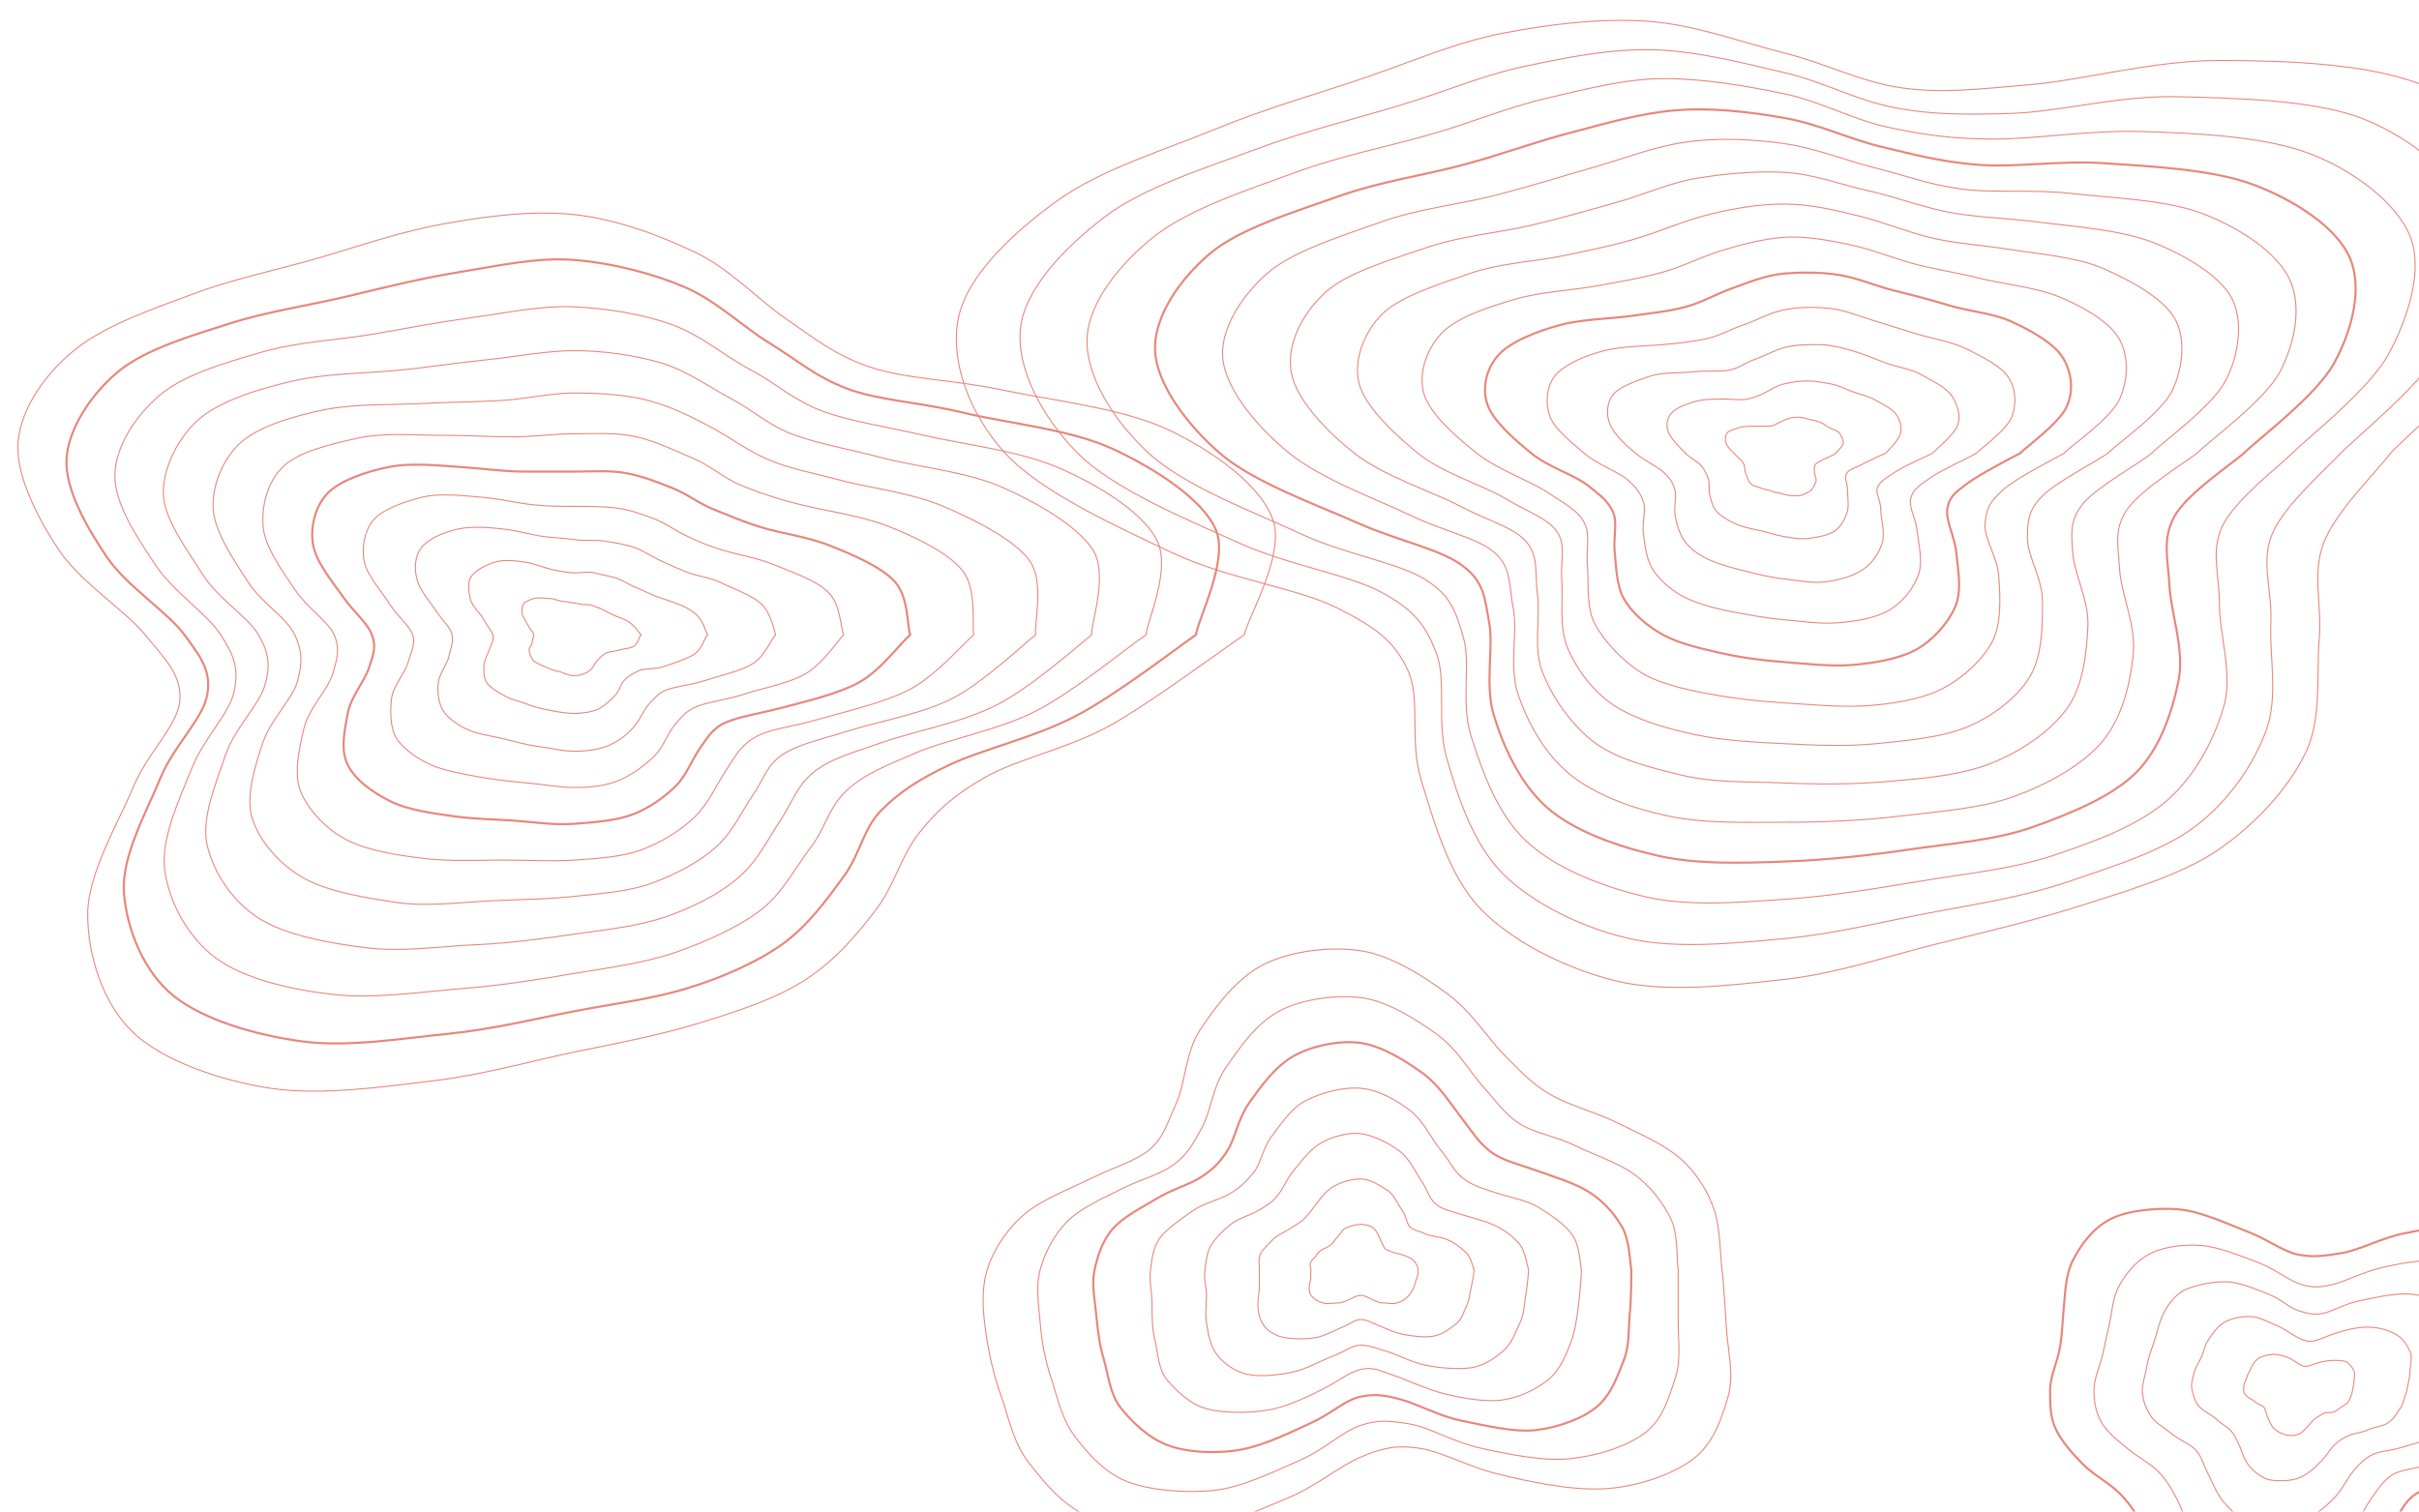
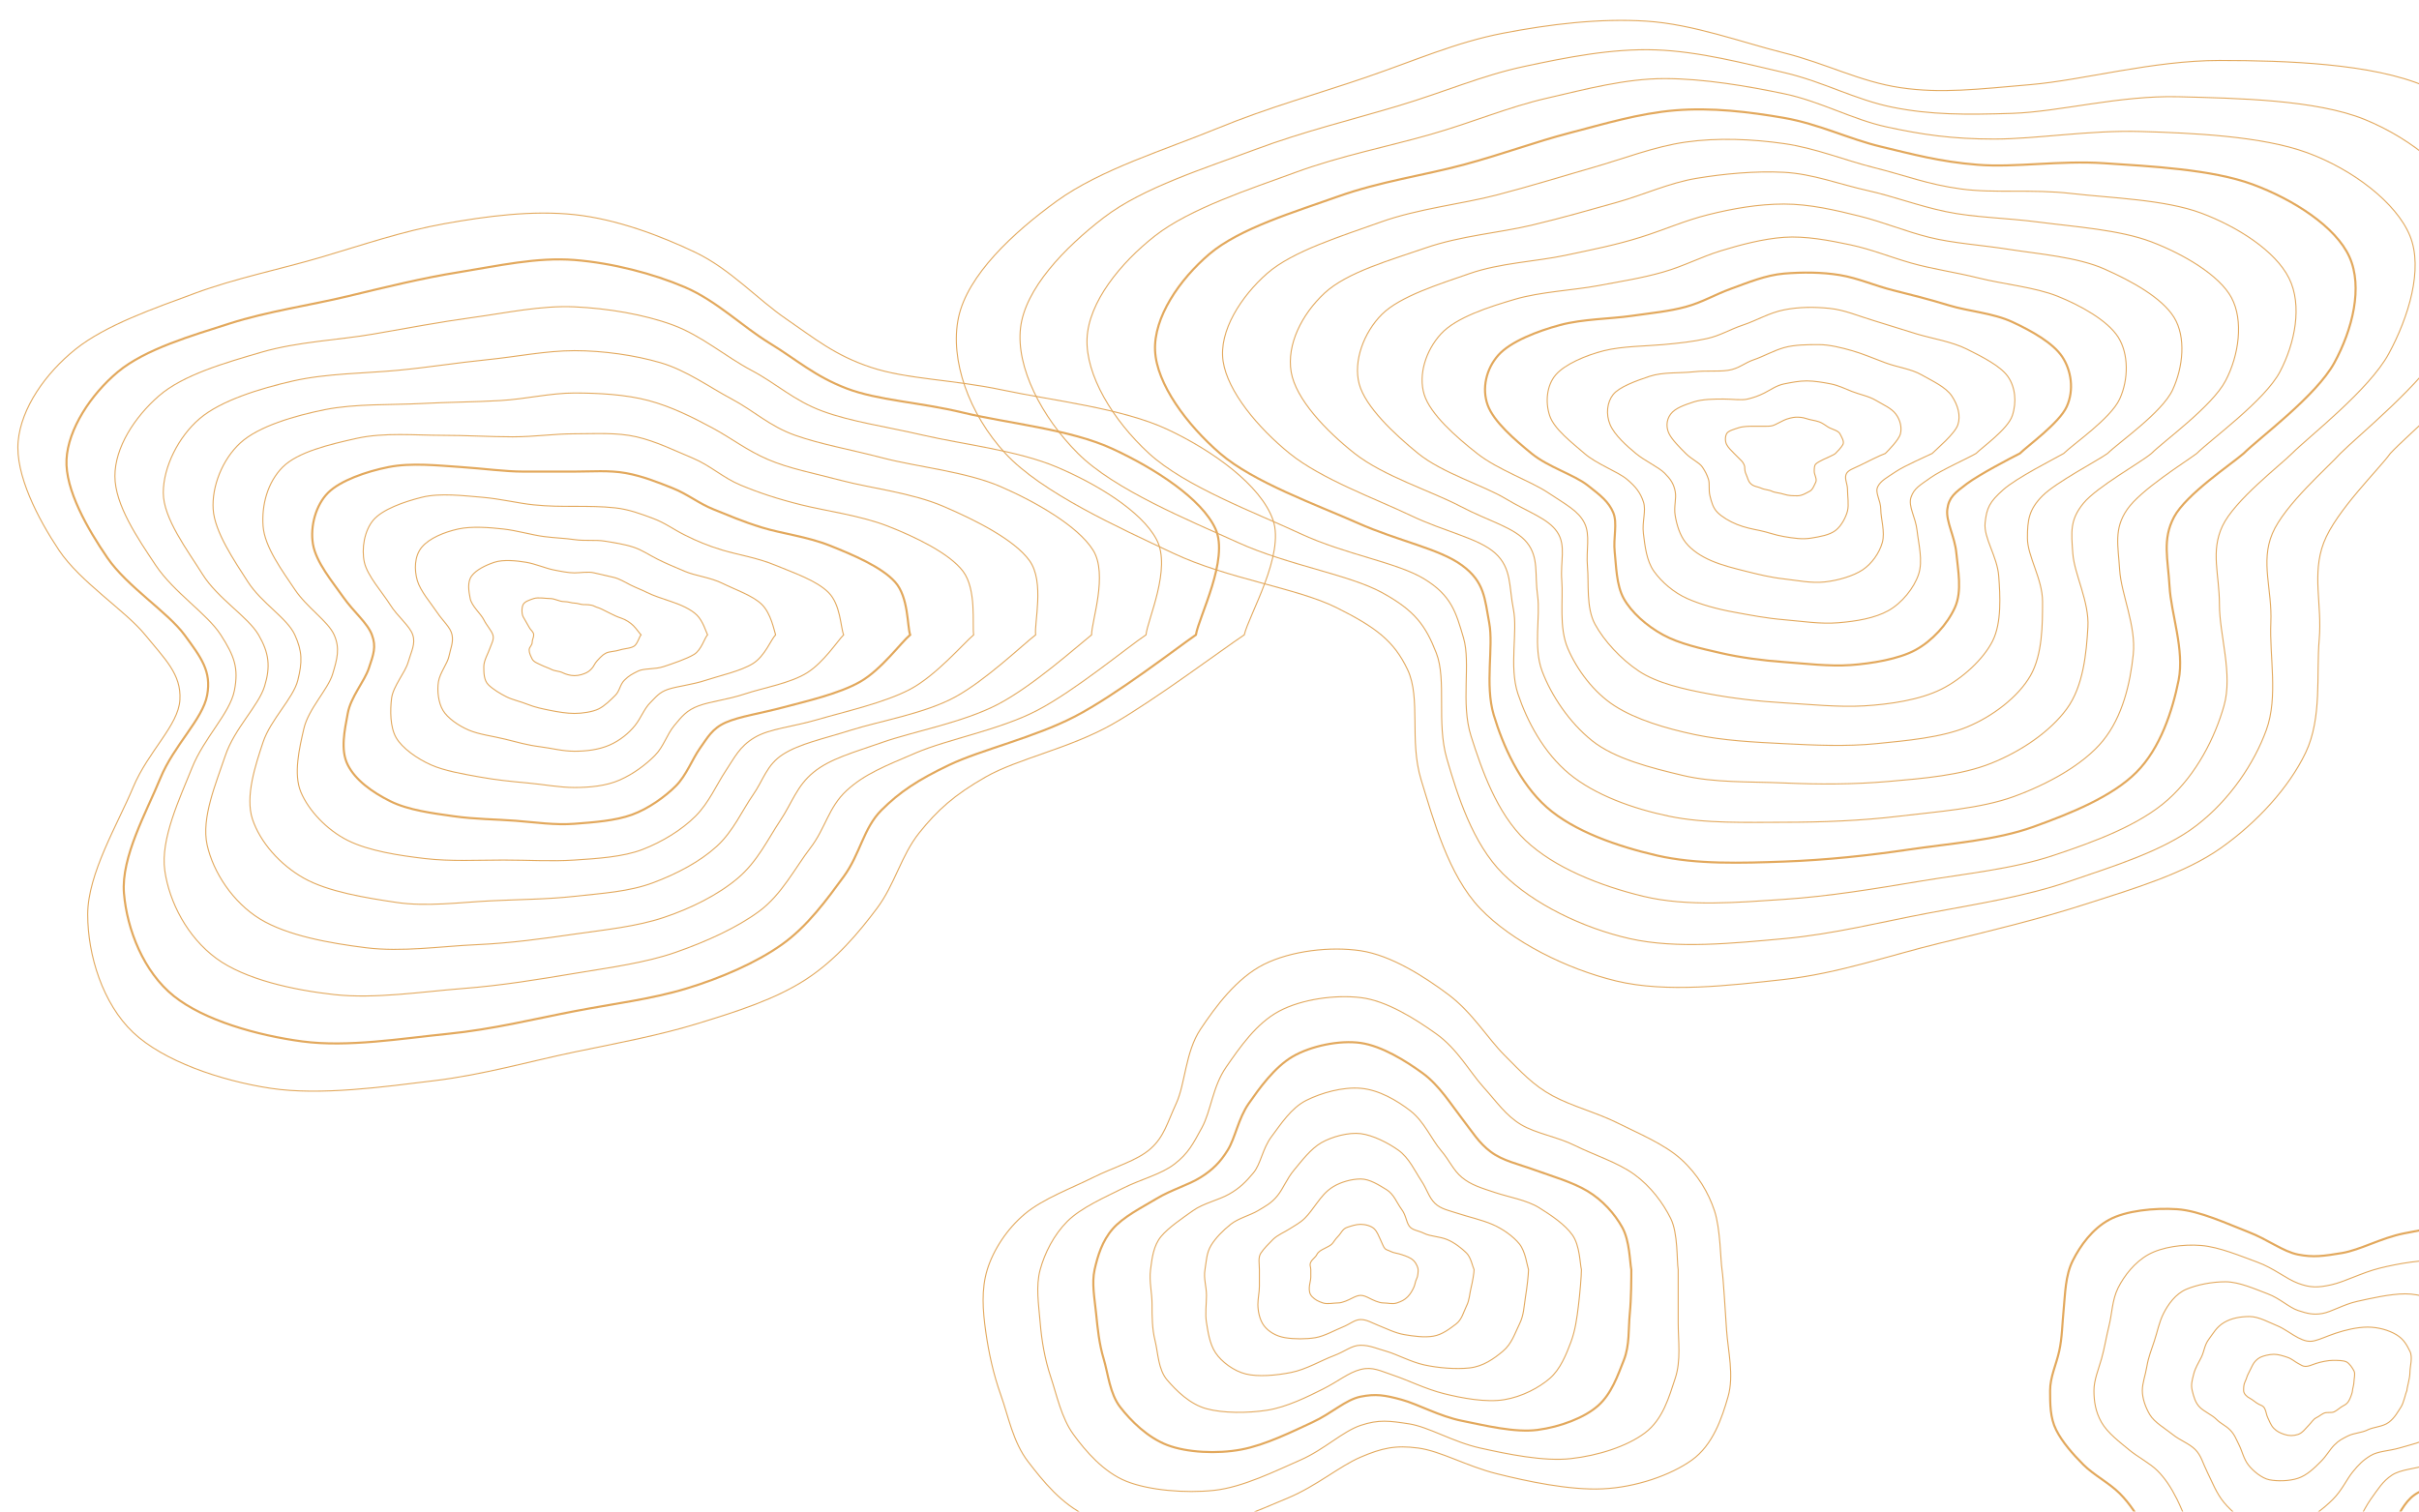
<svg xmlns="http://www.w3.org/2000/svg" viewBox="0 0 1600 1000" preserveAspectRatio="xMidYMid slice">
-   <g fill="none" stroke="#E8867B" stroke-width=".7">
+   <g fill="none" stroke="#E2A85C" stroke-width=".7">
    <path vector-effect="non-scaling-stroke" d="M424 420C423 421 422 425 420 427C418 429 413 429 410 430C407 431 403 431 401 432C399 433 398 434 397 435C396 436 394 438 393 440C392 442 390 444 388 445C386 446 383 447 380 447C377 447 374 446 372 445C370 444 367 444 365 443C363 442 360 441 358 440C356 439 353 438 352 436C351 434 350 432 350 430C350 428 352 427 352 425C352 423 353 422 353 420C353 418 351 417 350 415C349 413 347 410 346 408C345 406 345 402 346 400C347 398 350 397 353 396C356 395 361 396 364 396C367 396 370 398 373 398C376 398 378 399 380 399C382 399 384 400 386 400C388 400 391 400 393 401C395 402 396 402 398 403C400 404 402 405 404 406C406 407 408 408 411 409C414 410 417 412 419 414C421 416 423 419 424 420Z" />
    <path vector-effect="non-scaling-stroke" d="M468 420C466 422 464 430 459 433C454 436 445 439 439 441C433 443 426 442 422 444C418 446 416 447 413 450C410 453 410 457 407 460C404 463 400 467 396 469C392 471 385 472 380 472C375 472 369 471 364 470C359 469 354 468 349 466C344 464 339 463 335 461C331 459 326 456 323 453C320 450 320 445 320 441C320 437 323 432 324 429C325 426 327 423 326 420C325 417 322 414 320 410C318 406 312 401 311 396C310 391 309 385 312 381C315 377 321 374 327 372C333 370 342 371 348 372C354 373 361 376 366 377C371 378 376 379 380 379C384 379 389 378 393 379C397 380 402 381 406 382C410 383 413 385 417 387C421 389 424 390 428 392C432 394 438 396 444 398C450 400 457 403 461 407C465 411 467 418 468 420Z" />
    <path vector-effect="non-scaling-stroke" d="M513 420C510 423 506 434 498 439C490 444 476 447 467 450C458 453 448 454 442 456C436 458 434 461 430 465C426 469 424 475 420 480C416 485 410 490 403 493C396 496 388 497 380 497C372 497 365 495 357 494C349 493 342 491 334 489C326 487 317 486 310 483C303 480 296 475 293 470C290 465 289 457 290 451C291 445 296 439 297 434C298 429 300 425 299 420C298 415 293 411 289 405C285 399 278 391 276 384C274 377 274 368 279 362C284 356 294 352 303 350C312 348 324 349 333 350C342 351 352 354 360 355C368 356 373 356 380 357C387 358 394 357 400 358C406 359 413 360 419 362C425 364 429 367 435 370C441 373 446 375 453 378C460 381 470 382 478 386C486 390 498 394 504 400C510 406 512 417 513 420Z" />
    <path vector-effect="non-scaling-stroke" d="M558 420C554 424 545 438 534 445C523 452 505 455 493 459C481 463 470 464 462 467C454 470 451 474 446 480C441 486 439 494 433 500C427 506 419 512 410 516C401 520 390 521 380 521C370 521 360 519 349 518C338 517 328 516 317 514C306 512 294 510 285 506C276 502 266 495 262 488C258 481 258 470 259 462C260 454 268 445 270 438C272 431 275 426 273 420C271 414 263 408 258 400C253 392 243 381 241 372C239 363 241 351 247 344C253 337 267 332 279 329C291 326 307 328 319 329C331 330 343 333 353 334C363 335 371 335 380 335C389 335 398 335 407 336C416 337 424 340 432 343C440 346 445 350 453 354C461 358 468 361 478 364C488 367 501 369 513 374C525 379 540 384 548 392C556 400 556 415 558 420Z" />
    <path vector-effect="non-scaling-stroke" d="M602 420C596 425 583 443 569 451C555 459 533 464 518 468C503 472 489 474 480 478C471 482 468 488 463 495C458 502 454 513 447 520C440 527 429 535 418 539C407 543 393 544 380 545C367 546 354 544 341 543C328 542 314 542 300 540C286 538 270 536 258 530C246 524 235 516 230 506C225 496 228 483 230 472C232 461 241 451 244 442C247 433 249 428 246 420C243 412 234 405 227 395C220 385 209 372 207 360C205 348 209 334 217 326C225 318 242 312 257 309C272 306 290 308 305 309C320 310 334 312 346 312C358 312 369 312 380 312C391 312 403 311 414 313C425 315 435 319 445 323C455 327 462 333 472 337C482 341 491 345 504 349C517 353 534 355 549 361C564 367 583 375 592 385C601 395 600 414 602 420Z" stroke-width="1.4" />
    <path vector-effect="non-scaling-stroke" d="M644 420C637 426 619 447 602 456C585 465 558 471 541 476C524 481 509 482 499 488C489 494 486 501 480 510C474 519 469 531 460 540C451 549 438 557 425 562C412 567 395 568 380 569C365 570 350 569 333 569C316 569 298 570 281 568C264 566 244 563 230 556C216 549 204 536 199 524C194 512 198 495 201 482C204 469 217 456 220 446C223 436 225 429 221 420C217 411 203 402 195 390C187 378 175 362 174 348C173 334 177 319 187 309C197 299 218 294 236 290C254 286 275 288 292 288C309 288 324 289 339 289C354 289 366 287 380 287C394 287 408 286 421 289C434 292 446 298 458 303C470 308 478 316 490 321C502 326 514 330 530 334C546 338 569 341 587 348C605 355 628 366 637 378C646 390 643 413 644 420Z" />
    <path vector-effect="non-scaling-stroke" d="M685 420C676 427 652 450 632 461C612 472 582 477 563 483C544 489 529 492 518 499C507 506 505 516 498 526C491 536 485 550 474 560C463 570 448 578 432 584C416 590 398 591 380 593C362 595 344 595 324 596C304 597 282 600 262 597C242 594 217 590 201 581C185 572 172 557 167 542C162 527 169 506 174 491C179 476 194 462 197 450C200 438 200 431 195 420C190 409 173 399 164 385C155 371 142 352 141 337C140 322 147 304 159 293C171 282 195 275 215 271C235 267 259 268 278 267C297 266 314 266 331 265C348 264 364 260 380 260C396 260 414 261 429 265C444 269 458 276 471 283C484 290 494 298 508 304C522 310 538 313 557 318C576 323 603 326 624 335C645 344 671 357 681 371C691 385 684 412 685 420Z" />
    <path vector-effect="non-scaling-stroke" d="M722 420C712 428 683 454 660 466C637 478 604 484 584 491C564 498 549 502 538 511C527 520 524 531 516 543C508 555 501 570 488 581C475 592 457 601 439 607C421 613 401 615 380 618C359 621 338 624 315 625C292 626 266 630 242 627C218 624 190 619 172 608C154 597 141 577 137 559C133 541 143 518 149 500C155 482 171 467 175 454C179 441 178 432 171 420C164 408 144 396 134 380C124 364 108 343 108 326C108 309 118 289 132 277C146 265 172 257 194 252C216 247 242 247 263 245C284 243 302 240 322 238C342 236 361 232 380 232C399 232 420 235 437 240C454 245 469 256 484 264C499 272 509 282 526 288C543 294 561 297 584 303C607 309 639 312 662 322C685 332 713 348 723 364C733 380 722 411 722 420Z" />
    <path vector-effect="non-scaling-stroke" d="M758 420C746 428 711 457 686 470C661 483 627 489 606 498C585 507 572 512 560 523C548 534 546 548 536 561C526 574 517 592 502 603C487 614 467 623 447 630C427 637 404 640 380 644C356 648 332 652 306 654C280 656 248 661 221 658C194 655 162 648 143 634C124 620 112 597 109 576C106 555 119 528 127 508C135 488 152 472 155 457C158 442 155 434 146 420C137 406 115 392 103 374C91 356 76 334 76 315C76 296 89 276 105 262C121 248 149 240 173 233C197 226 224 225 247 221C270 217 291 213 313 210C335 207 358 202 380 203C402 204 426 208 445 215C464 222 480 236 497 245C514 254 525 265 544 272C563 279 585 282 611 288C637 294 673 298 699 309C725 320 755 338 765 357C775 376 759 410 758 420Z" />
    <path vector-effect="non-scaling-stroke" d="M791 420C778 429 738 460 711 474C684 488 649 496 628 506C607 516 595 524 583 536C571 548 569 565 558 580C547 595 534 613 517 625C500 637 477 647 454 654C431 661 406 664 380 669C354 674 326 681 296 684C266 687 230 693 200 689C170 685 135 675 115 659C95 643 84 615 82 591C80 567 97 537 106 515C115 493 134 476 137 460C140 444 133 435 122 420C111 405 84 388 71 369C58 350 43 324 44 304C45 284 60 261 78 246C96 231 127 222 152 214C177 206 205 202 230 196C255 190 279 184 304 180C329 176 355 170 380 172C405 174 432 181 453 190C474 199 491 216 509 227C527 238 539 249 560 257C581 265 608 266 637 273C666 280 708 284 736 297C764 310 795 330 804 350C813 370 793 408 791 420Z" stroke-width="1.4" />
    <path vector-effect="non-scaling-stroke" d="M823 420C808 430 764 463 736 479C708 495 673 502 652 514C631 526 620 536 608 551C596 566 592 585 580 601C568 617 553 635 533 648C513 661 488 669 462 677C436 685 409 690 380 696C351 702 320 711 287 715C254 719 212 725 179 720C146 715 108 702 88 683C68 664 58 632 58 605C58 578 78 545 88 521C98 497 118 480 119 463C120 446 109 436 96 420C83 404 53 385 39 364C25 343 10 314 12 292C14 270 30 247 50 231C70 215 102 204 129 194C156 184 186 178 213 170C240 162 266 153 294 148C322 143 352 139 380 142C408 145 437 156 460 167C483 178 501 198 520 211C539 224 552 235 576 243C600 251 630 251 663 258C696 265 742 270 772 284C802 298 834 321 842 344C850 367 826 407 823 420Z" />
    <path vector-effect="non-scaling-stroke" d="M1214 300C1213 301 1208 303 1206 304C1204 305 1202 306 1201 307C1200 308 1200 310 1200 312C1200 314 1202 317 1201 319C1200 321 1199 324 1197 325C1195 326 1192 328 1189 328C1186 328 1183 328 1180 327C1177 326 1174 326 1172 325C1170 324 1167 324 1165 323C1163 322 1160 322 1158 320C1156 318 1156 316 1155 314C1154 312 1154 310 1154 309C1154 308 1153 306 1152 305C1151 304 1149 302 1147 300C1145 298 1143 296 1142 294C1141 292 1141 289 1142 287C1143 285 1147 284 1150 283C1153 282 1157 282 1160 282C1163 282 1166 282 1168 282C1170 282 1172 282 1174 281C1176 280 1178 279 1180 278C1182 277 1186 276 1188 276C1190 276 1192 276 1195 277C1198 278 1200 278 1203 279C1206 280 1208 282 1210 283C1212 284 1216 285 1217 287C1218 289 1220 292 1219 294C1218 296 1215 299 1214 300Z" />
    <path vector-effect="non-scaling-stroke" d="M1247 300C1244 301 1234 306 1230 308C1226 310 1222 311 1221 314C1220 317 1222 320 1222 324C1222 328 1223 334 1222 338C1221 342 1218 348 1214 351C1210 354 1204 355 1198 356C1192 357 1186 356 1180 355C1174 354 1169 352 1164 351C1159 350 1154 349 1149 347C1144 345 1139 342 1136 339C1133 336 1132 332 1131 328C1130 324 1131 320 1130 317C1129 314 1128 312 1126 309C1124 306 1119 304 1115 300C1111 296 1106 291 1104 287C1102 283 1102 278 1105 274C1108 270 1114 268 1120 266C1126 264 1134 264 1140 264C1146 264 1152 265 1156 264C1160 263 1163 262 1167 260C1171 258 1175 255 1180 254C1185 253 1190 252 1195 252C1200 252 1206 253 1211 254C1216 255 1220 257 1225 259C1230 261 1236 262 1241 265C1246 268 1251 270 1254 274C1257 278 1258 283 1257 287C1256 291 1249 298 1247 300Z" />
    <path vector-effect="non-scaling-stroke" d="M1278 300C1274 302 1260 308 1254 312C1248 316 1244 318 1242 322C1240 326 1244 331 1244 337C1244 343 1247 352 1245 359C1243 366 1238 373 1232 377C1226 381 1216 384 1207 385C1198 386 1189 384 1180 383C1171 382 1163 380 1155 378C1147 376 1139 374 1132 371C1125 368 1119 364 1115 359C1111 354 1109 347 1108 341C1107 335 1109 330 1108 325C1107 320 1105 317 1101 313C1097 309 1088 305 1082 300C1076 295 1068 288 1065 281C1062 274 1063 266 1067 261C1071 256 1082 252 1091 249C1100 246 1111 247 1120 246C1129 245 1136 246 1143 245C1150 244 1154 240 1160 238C1166 236 1173 232 1180 230C1187 228 1196 228 1203 228C1210 228 1218 230 1225 232C1232 234 1239 237 1247 240C1255 243 1264 244 1271 248C1278 252 1287 256 1291 262C1295 268 1297 275 1295 281C1293 287 1281 297 1278 300Z" />
    <path vector-effect="non-scaling-stroke" d="M1307 300C1302 303 1284 311 1277 316C1270 321 1266 323 1264 329C1262 335 1267 342 1268 351C1269 360 1272 371 1269 380C1266 389 1258 399 1249 404C1240 409 1228 411 1216 412C1204 413 1192 411 1180 410C1168 409 1158 407 1147 405C1136 403 1125 400 1116 396C1107 392 1099 385 1094 378C1089 371 1088 361 1087 353C1086 345 1089 338 1087 332C1085 326 1082 322 1076 317C1070 312 1056 307 1048 300C1040 293 1028 284 1025 275C1022 266 1023 255 1029 248C1035 241 1049 235 1061 232C1073 229 1089 229 1100 228C1111 227 1120 226 1129 224C1138 222 1144 218 1153 215C1162 212 1170 207 1180 205C1190 203 1200 203 1210 204C1220 205 1229 209 1239 212C1249 215 1258 218 1268 221C1278 224 1291 226 1301 231C1311 236 1323 242 1328 249C1333 256 1334 266 1331 275C1328 284 1311 296 1307 300Z" />
    <path vector-effect="non-scaling-stroke" d="M1336 300C1330 303 1309 314 1301 320C1293 326 1289 329 1288 337C1287 345 1293 355 1294 366C1295 377 1298 391 1293 402C1288 413 1278 424 1267 430C1256 436 1238 439 1224 440C1210 441 1194 439 1180 438C1166 437 1151 435 1138 432C1125 429 1111 426 1100 420C1089 414 1079 405 1074 396C1069 387 1069 374 1068 365C1067 356 1070 346 1067 339C1064 332 1059 328 1050 321C1041 314 1024 309 1013 300C1002 291 988 279 984 268C980 257 983 244 991 235C999 226 1017 219 1032 215C1047 211 1065 211 1079 209C1093 207 1104 206 1115 203C1126 200 1134 195 1145 191C1156 187 1168 182 1180 181C1192 180 1205 180 1217 182C1229 184 1240 189 1252 192C1264 195 1276 198 1289 202C1302 206 1318 207 1331 213C1344 219 1358 227 1364 236C1370 245 1372 258 1367 269C1362 280 1341 295 1336 300Z" stroke-width="1.4" />
    <path vector-effect="non-scaling-stroke" d="M1365 300C1358 304 1334 316 1325 324C1316 332 1314 336 1313 346C1312 356 1321 368 1322 381C1323 394 1324 412 1318 424C1312 436 1298 449 1284 456C1270 463 1250 466 1233 467C1216 468 1197 466 1180 465C1163 464 1146 462 1130 459C1114 456 1096 452 1084 444C1072 436 1061 424 1055 413C1049 402 1051 386 1050 375C1049 364 1052 354 1048 346C1044 338 1036 334 1024 326C1012 318 991 311 977 300C963 289 946 274 942 261C938 248 943 232 953 221C963 210 985 203 1002 198C1019 193 1041 192 1057 189C1073 186 1086 184 1100 180C1114 176 1125 170 1138 166C1151 162 1166 158 1180 157C1194 156 1210 159 1224 162C1238 165 1250 170 1264 174C1278 178 1293 180 1309 184C1325 188 1346 190 1361 196C1376 202 1394 212 1401 223C1408 234 1408 251 1402 264C1396 277 1371 294 1365 300Z" />
    <path vector-effect="non-scaling-stroke" d="M1394 300C1387 305 1360 319 1351 328C1342 337 1341 344 1341 356C1341 368 1351 383 1351 398C1351 413 1351 433 1343 447C1335 461 1318 474 1301 481C1284 488 1261 490 1241 492C1221 494 1200 493 1180 492C1160 491 1140 490 1121 486C1102 482 1082 476 1068 467C1054 458 1043 443 1037 429C1031 415 1034 397 1033 384C1032 371 1036 361 1030 352C1024 343 1011 339 996 330C981 321 954 313 938 300C922 287 903 269 899 254C895 239 902 220 914 208C926 196 952 188 972 181C992 174 1016 173 1035 169C1054 165 1069 162 1085 157C1101 152 1114 146 1130 142C1146 138 1163 135 1180 135C1197 135 1214 139 1230 143C1246 147 1260 153 1276 157C1292 161 1310 162 1329 165C1348 168 1374 170 1392 178C1410 186 1430 197 1438 210C1446 223 1444 243 1437 258C1430 273 1401 293 1394 300Z" />
    <path vector-effect="non-scaling-stroke" d="M1423 300C1416 306 1387 322 1378 333C1369 344 1370 352 1371 366C1372 380 1382 398 1381 415C1380 432 1378 454 1367 469C1356 484 1337 497 1317 505C1297 513 1272 515 1249 517C1226 519 1203 519 1180 518C1157 517 1134 518 1113 513C1092 508 1068 502 1053 490C1038 478 1026 460 1020 444C1014 428 1019 408 1017 394C1015 380 1018 369 1010 359C1002 349 985 345 966 335C947 325 915 315 896 300C877 285 857 264 854 246C851 228 861 208 876 194C891 180 920 172 943 164C966 156 992 154 1013 149C1034 144 1051 139 1069 134C1087 129 1104 121 1122 118C1140 115 1161 113 1180 114C1199 115 1217 122 1235 126C1253 130 1268 136 1287 140C1306 144 1326 144 1349 147C1372 150 1402 152 1423 160C1444 168 1468 182 1476 197C1484 212 1481 235 1472 252C1463 269 1431 292 1423 300Z" />
    <path vector-effect="non-scaling-stroke" d="M1453 300C1445 306 1416 324 1407 337C1398 350 1401 361 1402 377C1403 393 1413 414 1411 433C1409 452 1404 474 1391 490C1378 506 1354 519 1332 527C1310 535 1281 537 1256 540C1231 543 1205 544 1180 544C1155 544 1128 545 1104 540C1080 535 1055 526 1038 512C1021 498 1010 477 1004 459C998 441 1004 418 1001 403C998 388 1000 376 989 366C978 356 956 352 933 341C910 330 874 317 853 300C832 283 812 259 809 239C806 219 821 196 838 181C855 166 888 156 913 147C938 138 967 135 990 129C1013 123 1032 117 1053 111C1074 105 1094 97 1115 94C1136 91 1159 92 1180 95C1201 98 1220 106 1240 111C1260 116 1275 122 1297 125C1319 128 1344 125 1370 128C1396 131 1432 132 1456 141C1480 150 1505 166 1514 184C1523 202 1518 227 1508 246C1498 265 1462 291 1453 300Z" />
    <path vector-effect="non-scaling-stroke" d="M1484 300C1476 307 1446 327 1438 342C1430 357 1434 370 1435 388C1436 406 1445 430 1441 450C1437 470 1429 495 1413 511C1397 527 1370 538 1345 547C1320 556 1290 558 1263 562C1236 566 1208 569 1180 570C1152 571 1122 572 1096 566C1070 560 1041 550 1023 534C1005 518 994 493 988 473C982 453 988 428 985 412C982 396 982 385 967 374C952 363 925 358 898 346C871 334 829 319 807 300C785 281 765 254 764 232C763 210 780 185 800 168C820 151 857 140 885 130C913 120 942 116 968 109C994 102 1015 94 1038 88C1061 82 1084 75 1108 73C1132 71 1157 74 1180 78C1203 82 1223 92 1244 97C1265 102 1283 107 1308 109C1333 111 1362 106 1392 108C1422 110 1463 112 1490 122C1517 132 1545 150 1554 170C1563 190 1556 218 1544 240C1532 262 1494 290 1484 300Z" stroke-width="1.4" />
    <path vector-effect="non-scaling-stroke" d="M1516 300C1508 308 1478 331 1470 348C1462 365 1468 380 1468 400C1468 420 1477 446 1471 467C1465 488 1453 512 1434 529C1415 546 1385 557 1358 566C1331 575 1300 578 1270 583C1240 588 1210 593 1180 595C1150 597 1116 600 1087 593C1058 586 1028 574 1009 556C990 538 980 509 973 487C966 465 973 439 968 422C963 405 960 394 942 383C924 372 890 367 860 353C830 339 784 322 760 300C736 278 718 248 719 224C720 200 741 174 764 156C787 138 827 125 857 114C887 103 918 97 946 89C974 81 997 71 1023 65C1049 59 1075 52 1101 52C1127 52 1156 57 1180 62C1204 67 1225 79 1248 84C1271 89 1291 92 1319 92C1347 92 1382 86 1416 87C1450 88 1496 90 1526 101C1556 112 1585 134 1594 156C1603 178 1593 210 1580 234C1567 258 1527 289 1516 300Z" />
    <path vector-effect="non-scaling-stroke" d="M1548 300C1540 309 1511 334 1503 353C1495 372 1503 390 1502 412C1501 434 1507 461 1499 483C1491 505 1475 529 1453 546C1431 563 1398 573 1369 583C1340 593 1308 598 1276 604C1244 610 1213 618 1180 621C1147 624 1109 628 1078 621C1047 614 1014 598 994 578C974 558 964 526 957 502C950 478 957 450 950 432C943 414 936 404 914 392C892 380 852 374 819 359C786 344 737 324 713 300C689 276 672 243 675 217C678 191 704 164 730 144C756 124 798 111 830 99C862 87 895 79 925 70C955 61 980 50 1008 44C1036 38 1066 32 1095 33C1124 34 1154 42 1180 48C1206 54 1227 66 1252 71C1277 76 1300 76 1331 75C1362 74 1402 63 1441 64C1480 65 1532 66 1564 79C1596 92 1626 117 1635 142C1644 167 1632 202 1617 228C1602 254 1560 288 1548 300Z" />
    <path vector-effect="non-scaling-stroke" d="M1581 300C1574 310 1545 338 1537 359C1529 380 1536 400 1534 423C1532 446 1536 475 1525 498C1514 521 1493 544 1469 561C1445 578 1411 588 1380 598C1349 608 1316 616 1283 624C1250 632 1216 644 1180 648C1144 652 1102 657 1069 649C1036 641 1000 623 979 601C958 579 948 542 940 516C932 490 940 462 931 443C922 424 910 415 884 402C858 389 812 383 776 366C740 349 689 326 665 300C641 274 628 238 634 210C640 182 670 154 699 133C728 112 771 99 805 85C839 71 872 62 904 51C936 40 963 28 994 22C1025 16 1058 12 1089 14C1120 16 1152 28 1180 35C1208 42 1230 54 1257 58C1284 62 1308 59 1343 56C1378 53 1424 40 1468 40C1512 40 1569 42 1604 57C1639 72 1669 100 1677 128C1685 156 1669 193 1653 222C1637 251 1593 287 1581 300Z" />
    <path vector-effect="non-scaling-stroke" d="M938 840C938 841 938 844 937 846C936 848 936 850 935 852C934 854 933 856 931 858C929 860 927 861 924 862C921 863 918 862 915 862C912 862 908 860 906 859C904 858 902 857 900 857C898 857 896 858 894 859C892 860 888 862 885 862C882 862 878 863 875 862C872 861 870 860 868 858C866 856 866 854 866 852C866 850 867 847 867 845C867 843 867 842 867 840C867 838 866 837 867 835C868 833 870 832 871 830C872 828 874 827 876 826C878 825 880 824 881 823C882 822 883 820 885 818C887 816 888 813 891 812C894 811 897 810 900 810C903 810 907 811 909 813C911 815 912 818 913 820C914 822 915 825 916 826C917 827 918 827 920 828C922 829 924 829 927 830C930 831 933 832 935 834C937 836 938 839 938 840Z" />
    <path vector-effect="non-scaling-stroke" d="M975 840C975 842 974 848 973 852C972 856 972 860 970 864C968 868 967 873 963 876C959 879 954 883 948 884C942 885 935 884 929 883C923 882 917 879 912 877C907 875 904 873 900 873C896 873 893 876 888 878C883 880 876 884 870 885C864 886 856 886 850 885C844 884 839 881 836 877C833 873 832 867 832 863C832 859 833 855 833 851C833 847 833 844 833 840C833 836 832 832 834 829C836 826 839 823 842 820C845 817 850 815 853 813C856 811 860 809 863 806C866 803 868 800 871 796C874 792 877 788 882 785C887 782 894 780 900 780C906 780 912 784 917 787C922 790 924 796 927 800C930 804 930 808 932 811C934 814 938 814 942 816C946 818 952 818 957 820C962 822 967 826 970 829C973 832 974 838 975 840Z" />
    <path vector-effect="non-scaling-stroke" d="M1011 840C1011 843 1010 852 1009 858C1008 864 1008 870 1005 876C1002 882 1000 889 994 894C988 899 981 904 972 905C963 906 951 905 942 903C933 901 924 896 917 894C910 892 906 890 900 890C894 890 890 894 882 897C874 900 864 906 854 908C844 910 832 911 824 909C816 907 808 901 804 895C800 889 799 881 798 875C797 869 798 863 798 857C798 851 796 846 797 840C798 834 798 829 801 824C804 819 809 814 814 810C819 806 827 804 832 801C837 798 841 796 845 791C849 786 851 780 856 774C861 768 867 760 874 756C881 752 892 749 900 750C908 751 918 756 925 761C932 766 936 775 940 781C944 787 945 792 949 796C953 800 959 801 965 803C971 805 980 807 987 810C994 813 1001 818 1005 823C1009 828 1010 837 1011 840Z" />
    <path vector-effect="non-scaling-stroke" d="M1046 840C1046 844 1045 856 1044 864C1043 872 1042 880 1039 888C1036 896 1032 906 1025 912C1018 918 1007 924 995 926C983 928 967 925 955 922C943 919 931 913 922 910C913 907 908 904 900 906C892 908 885 914 875 919C865 924 851 931 838 933C825 935 809 935 798 932C787 929 778 920 772 913C766 906 766 895 764 887C762 879 762 871 762 863C762 855 760 848 761 840C762 832 763 824 768 818C773 812 782 806 789 801C796 796 806 794 813 790C820 786 824 782 829 776C834 770 835 760 841 752C847 744 854 733 864 728C874 723 888 719 900 720C912 721 924 728 933 735C942 742 947 754 953 761C959 768 961 774 967 779C973 784 980 786 989 789C998 792 1010 794 1018 799C1026 804 1035 810 1040 817C1045 824 1045 836 1046 840Z" />
    <path vector-effect="non-scaling-stroke" d="M1079 840C1079 845 1079 859 1078 869C1077 879 1078 890 1074 900C1070 910 1066 922 1057 930C1048 938 1032 944 1017 946C1002 948 982 943 967 940C952 937 938 929 927 926C916 923 910 922 900 924C890 926 881 935 868 941C855 947 837 956 821 959C805 962 785 961 772 956C759 951 748 940 741 931C734 922 733 909 730 899C727 889 726 879 725 869C724 859 722 849 724 840C726 831 729 821 736 813C743 805 755 799 765 793C775 787 786 784 794 779C802 774 807 769 812 761C817 753 819 740 826 730C833 720 843 706 855 699C867 692 886 688 900 690C914 692 930 702 941 710C952 718 960 731 967 740C974 749 978 756 986 762C994 768 1004 770 1015 774C1026 778 1040 782 1050 788C1060 794 1068 803 1073 812C1078 821 1078 835 1079 840Z" stroke-width="1.4" />
    <path vector-effect="non-scaling-stroke" d="M1110 840C1110 846 1110 863 1110 875C1110 887 1112 900 1108 912C1104 924 1100 939 1088 948C1076 957 1057 963 1039 965C1021 967 997 962 979 958C961 954 945 944 932 942C919 940 912 939 900 943C888 947 876 959 860 966C844 973 822 984 803 986C784 988 760 986 745 980C730 974 718 960 710 949C702 938 699 923 695 911C691 899 689 887 688 875C687 863 685 851 688 840C691 829 697 817 706 808C715 799 731 792 743 786C755 780 768 777 777 770C786 763 789 757 795 746C801 735 802 719 811 706C820 693 831 677 846 669C861 661 883 658 900 660C917 662 936 674 950 684C964 694 972 709 981 719C990 729 996 738 1006 744C1016 750 1030 752 1042 758C1054 764 1070 769 1081 777C1092 785 1100 796 1105 806C1110 816 1109 834 1110 840Z" />
    <path vector-effect="non-scaling-stroke" d="M1139 840C1140 847 1141 866 1142 880C1143 894 1147 910 1143 924C1139 938 1133 956 1119 966C1105 976 1082 984 1060 985C1038 986 1010 980 990 975C970 970 953 960 938 958C923 956 914 958 900 964C886 970 871 983 852 991C833 999 806 1011 784 1013C762 1015 736 1011 719 1003C702 995 690 980 680 967C670 954 667 937 662 923C657 909 654 895 652 881C650 867 649 853 653 840C657 827 666 813 678 803C690 793 709 786 723 779C737 772 752 768 761 760C770 752 772 743 778 730C784 717 784 696 794 681C804 666 818 647 836 638C854 629 880 626 900 629C920 632 942 646 958 658C974 670 984 687 995 698C1006 709 1014 718 1027 725C1040 732 1056 736 1070 743C1084 750 1101 757 1112 767C1123 777 1130 789 1134 801C1138 813 1138 834 1139 840Z" />
    <path vector-effect="non-scaling-stroke" d="M1556 920C1556 921 1555 924 1554 926C1553 928 1552 929 1550 930C1548 931 1546 933 1544 934C1542 935 1539 934 1537 935C1535 936 1534 937 1532 938C1530 939 1529 941 1527 943C1525 945 1523 948 1520 949C1517 950 1514 950 1511 949C1508 948 1506 947 1504 945C1502 943 1501 940 1500 938C1499 936 1499 934 1498 932C1497 930 1496 930 1494 929C1492 928 1490 926 1488 925C1486 924 1484 922 1484 920C1484 918 1484 916 1485 914C1486 912 1486 911 1487 909C1488 907 1489 905 1490 903C1491 901 1493 899 1495 898C1497 897 1501 896 1504 896C1507 896 1510 897 1513 898C1516 899 1518 901 1520 902C1522 903 1523 904 1525 904C1527 904 1529 903 1532 902C1535 901 1540 900 1543 900C1546 900 1550 900 1552 901C1554 902 1556 905 1557 907C1558 909 1557 912 1557 914C1557 916 1556 919 1556 920Z" />
    <path vector-effect="non-scaling-stroke" d="M1592 920C1591 922 1590 928 1588 931C1586 934 1584 938 1580 941C1576 944 1570 944 1566 946C1562 948 1557 948 1553 950C1549 952 1547 953 1544 956C1541 959 1539 963 1535 967C1531 971 1526 976 1520 978C1514 980 1506 980 1501 979C1496 978 1490 973 1487 969C1484 965 1483 960 1481 956C1479 952 1478 949 1475 946C1472 943 1469 942 1466 939C1463 936 1458 934 1455 931C1452 928 1451 924 1450 920C1449 916 1450 913 1451 909C1452 905 1454 902 1456 898C1458 894 1458 890 1461 886C1464 882 1466 878 1471 875C1476 872 1482 871 1488 871C1494 871 1501 875 1506 877C1511 879 1516 883 1520 885C1524 887 1527 888 1531 887C1535 886 1539 884 1545 882C1551 880 1559 878 1566 878C1573 878 1580 880 1585 883C1590 886 1592 890 1594 894C1596 898 1594 904 1594 908C1594 912 1592 918 1592 920Z" />
    <path vector-effect="non-scaling-stroke" d="M1628 920C1627 923 1625 932 1622 937C1619 942 1614 948 1608 951C1602 954 1594 956 1587 958C1580 960 1573 960 1568 963C1563 966 1560 969 1556 974C1552 979 1549 986 1543 992C1537 998 1528 1005 1520 1008C1512 1011 1500 1011 1492 1009C1484 1007 1476 1000 1471 994C1466 988 1463 980 1460 974C1457 968 1456 963 1452 959C1448 955 1442 953 1437 949C1432 945 1425 941 1422 936C1419 931 1417 925 1417 920C1417 915 1419 910 1420 904C1421 898 1423 893 1425 887C1427 881 1428 875 1431 869C1434 863 1439 856 1446 853C1453 850 1463 848 1472 848C1481 848 1492 853 1500 856C1508 859 1514 865 1520 867C1526 869 1530 870 1536 869C1542 868 1550 863 1559 861C1568 859 1581 856 1591 856C1601 856 1612 860 1618 864C1624 868 1628 876 1630 882C1632 888 1631 896 1631 902C1631 908 1628 917 1628 920Z" />
    <path vector-effect="non-scaling-stroke" d="M1664 920C1663 924 1661 935 1656 942C1651 949 1644 956 1636 960C1628 964 1615 966 1606 969C1597 972 1588 972 1582 976C1576 980 1573 985 1568 992C1563 999 1559 1010 1551 1018C1543 1026 1532 1036 1520 1040C1508 1044 1493 1044 1482 1040C1471 1036 1461 1026 1454 1018C1447 1010 1444 1000 1440 992C1436 984 1432 978 1427 973C1422 968 1414 964 1408 959C1402 954 1394 948 1390 941C1386 934 1385 927 1385 920C1385 913 1388 906 1390 899C1392 892 1393 885 1395 877C1397 869 1397 860 1401 852C1405 844 1412 835 1421 830C1430 825 1444 823 1456 824C1468 825 1482 831 1493 835C1504 839 1512 846 1520 849C1528 852 1533 852 1542 850C1551 848 1562 842 1574 839C1586 836 1603 833 1616 834C1629 835 1642 839 1650 845C1658 851 1662 862 1665 870C1668 878 1667 888 1667 896C1667 904 1664 916 1664 920Z" />
    <path vector-effect="non-scaling-stroke" d="M1700 920C1698 925 1696 940 1690 948C1684 956 1673 964 1662 969C1651 974 1636 977 1625 980C1614 983 1604 984 1597 989C1590 994 1587 1002 1581 1011C1575 1020 1570 1036 1560 1046C1550 1056 1535 1068 1520 1072C1505 1076 1486 1075 1472 1070C1458 1065 1447 1053 1438 1043C1429 1033 1425 1020 1419 1011C1413 1002 1409 995 1402 988C1395 981 1385 976 1378 969C1371 962 1364 954 1360 946C1356 938 1356 929 1356 920C1356 911 1360 903 1362 894C1364 885 1364 876 1365 866C1366 856 1366 844 1371 834C1376 824 1384 813 1395 807C1406 801 1425 799 1440 800C1455 801 1474 810 1487 815C1500 820 1510 828 1520 830C1530 832 1537 831 1549 829C1561 827 1575 819 1590 816C1605 813 1626 809 1641 811C1656 813 1671 820 1681 828C1691 836 1696 848 1699 858C1702 868 1702 880 1702 890C1702 900 1700 915 1700 920Z" stroke-width="1.4" />
  </g>
</svg>
